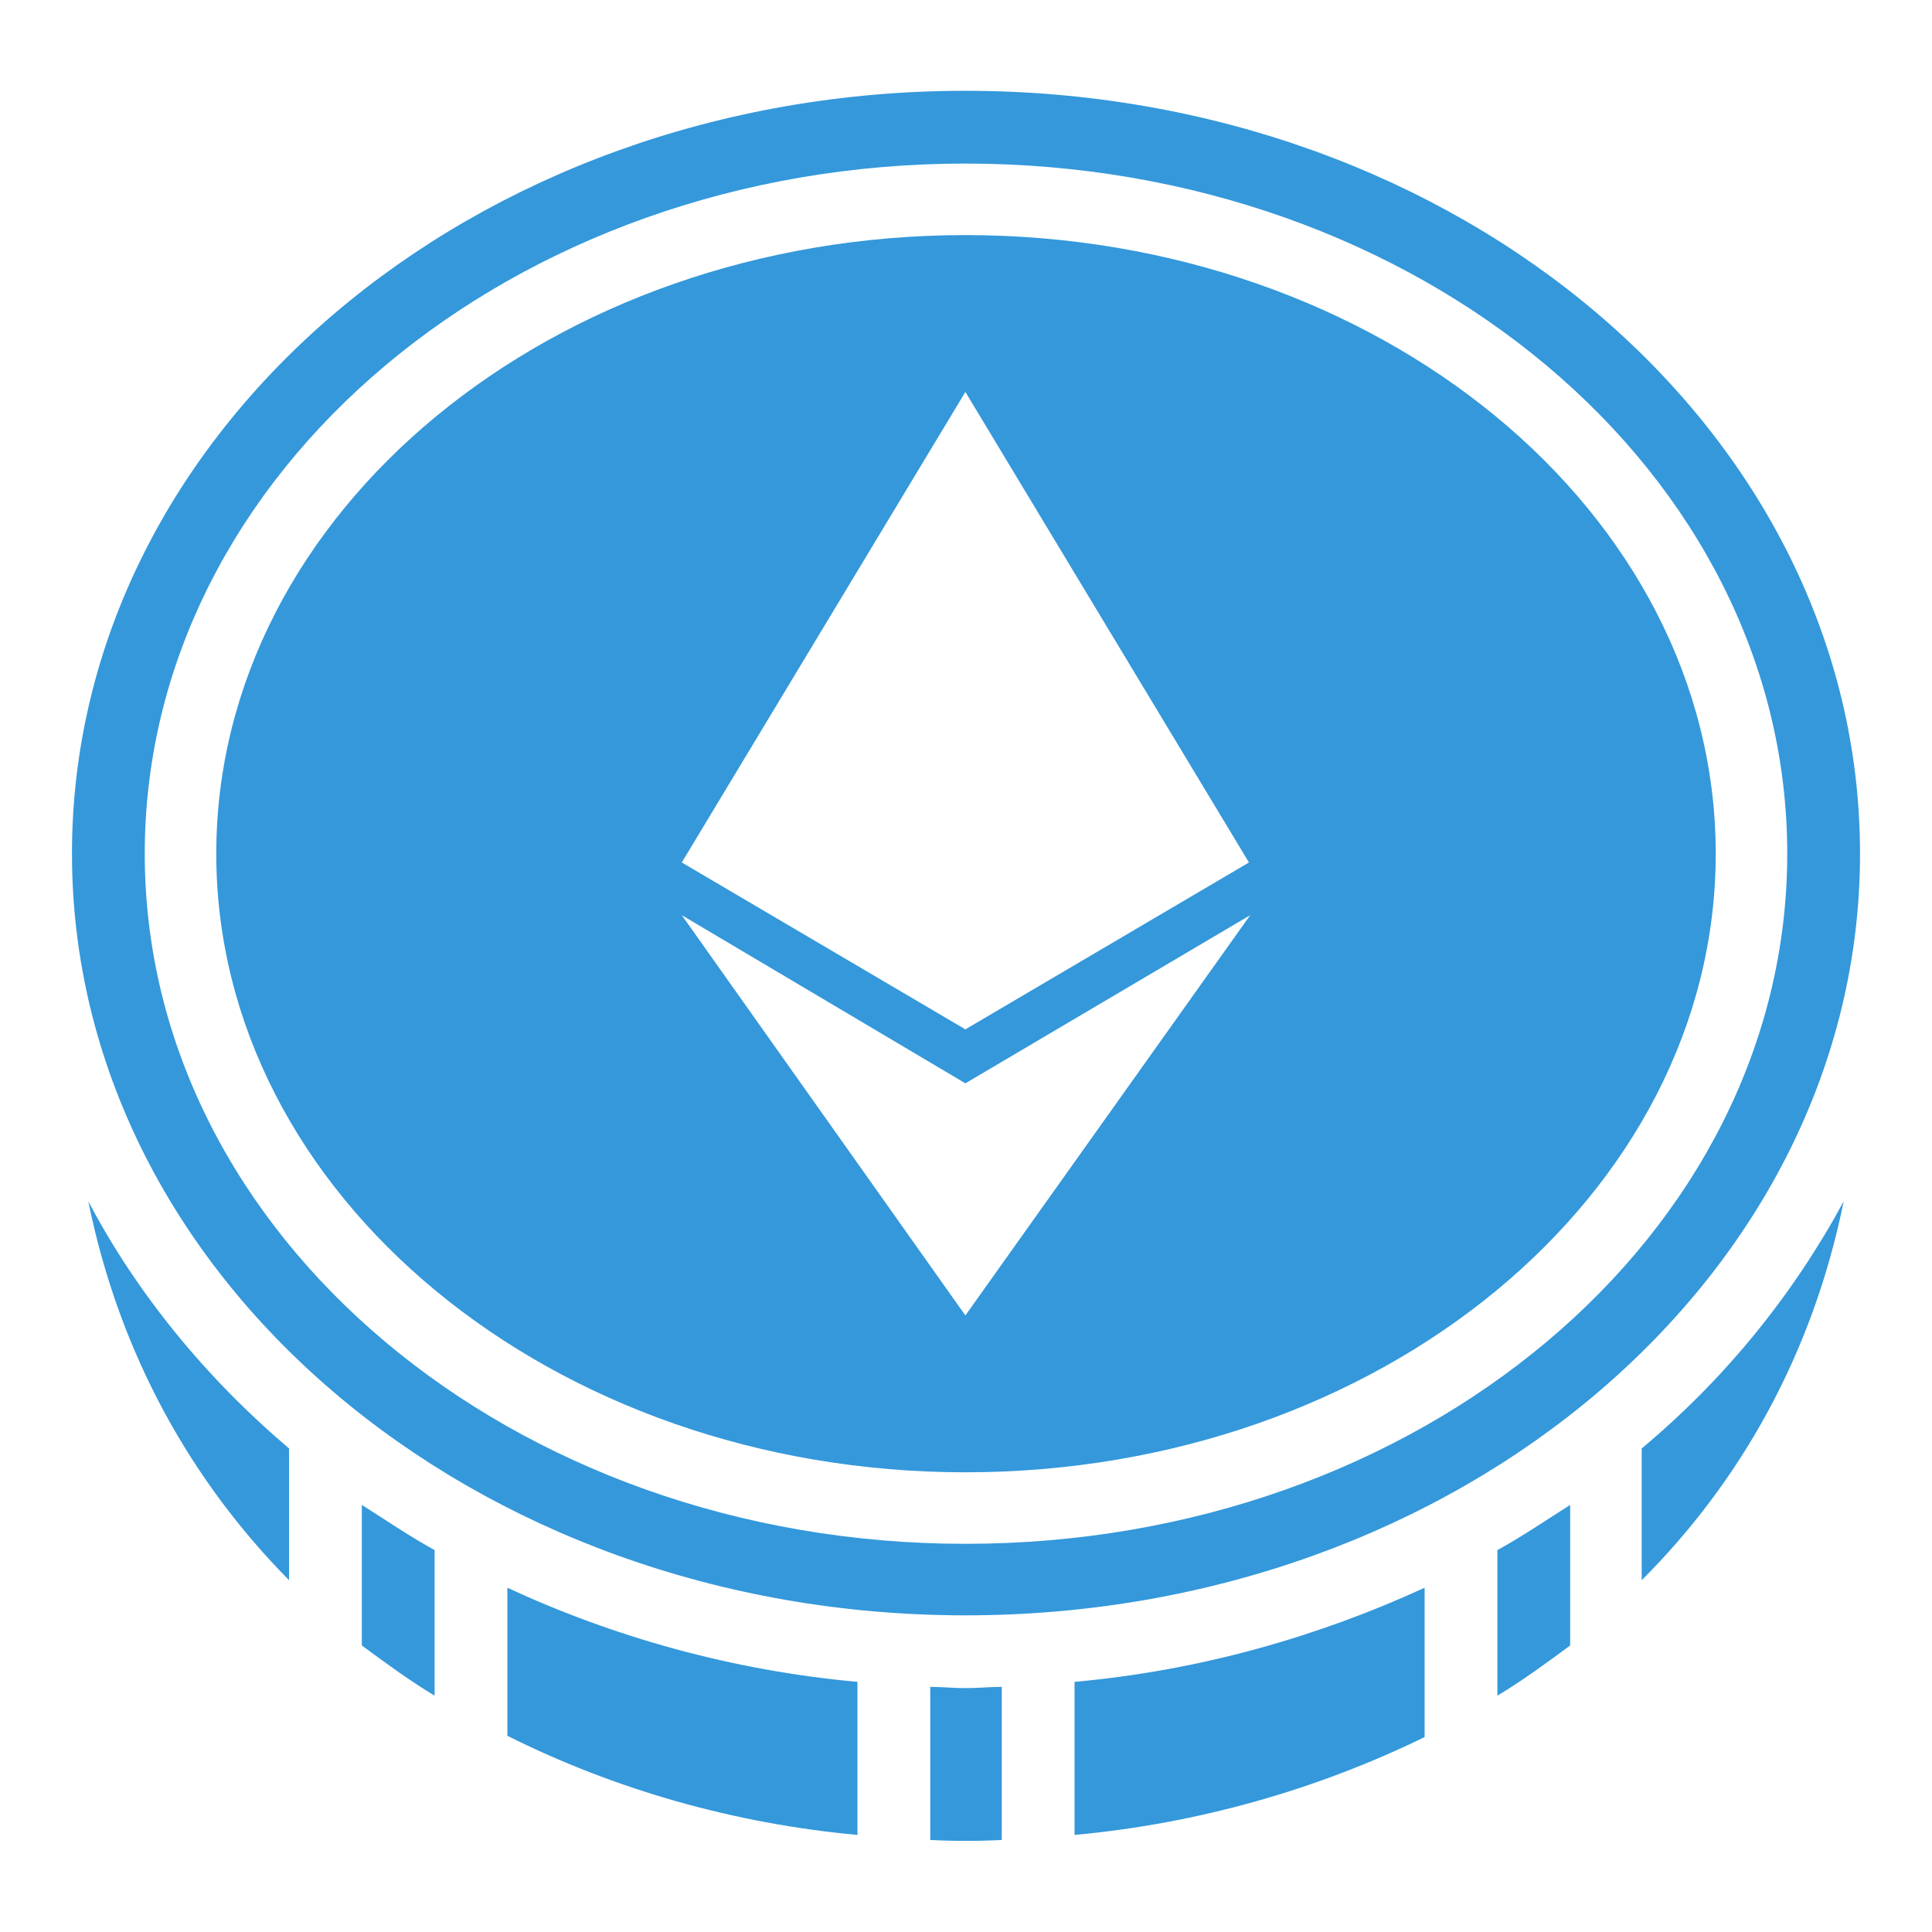
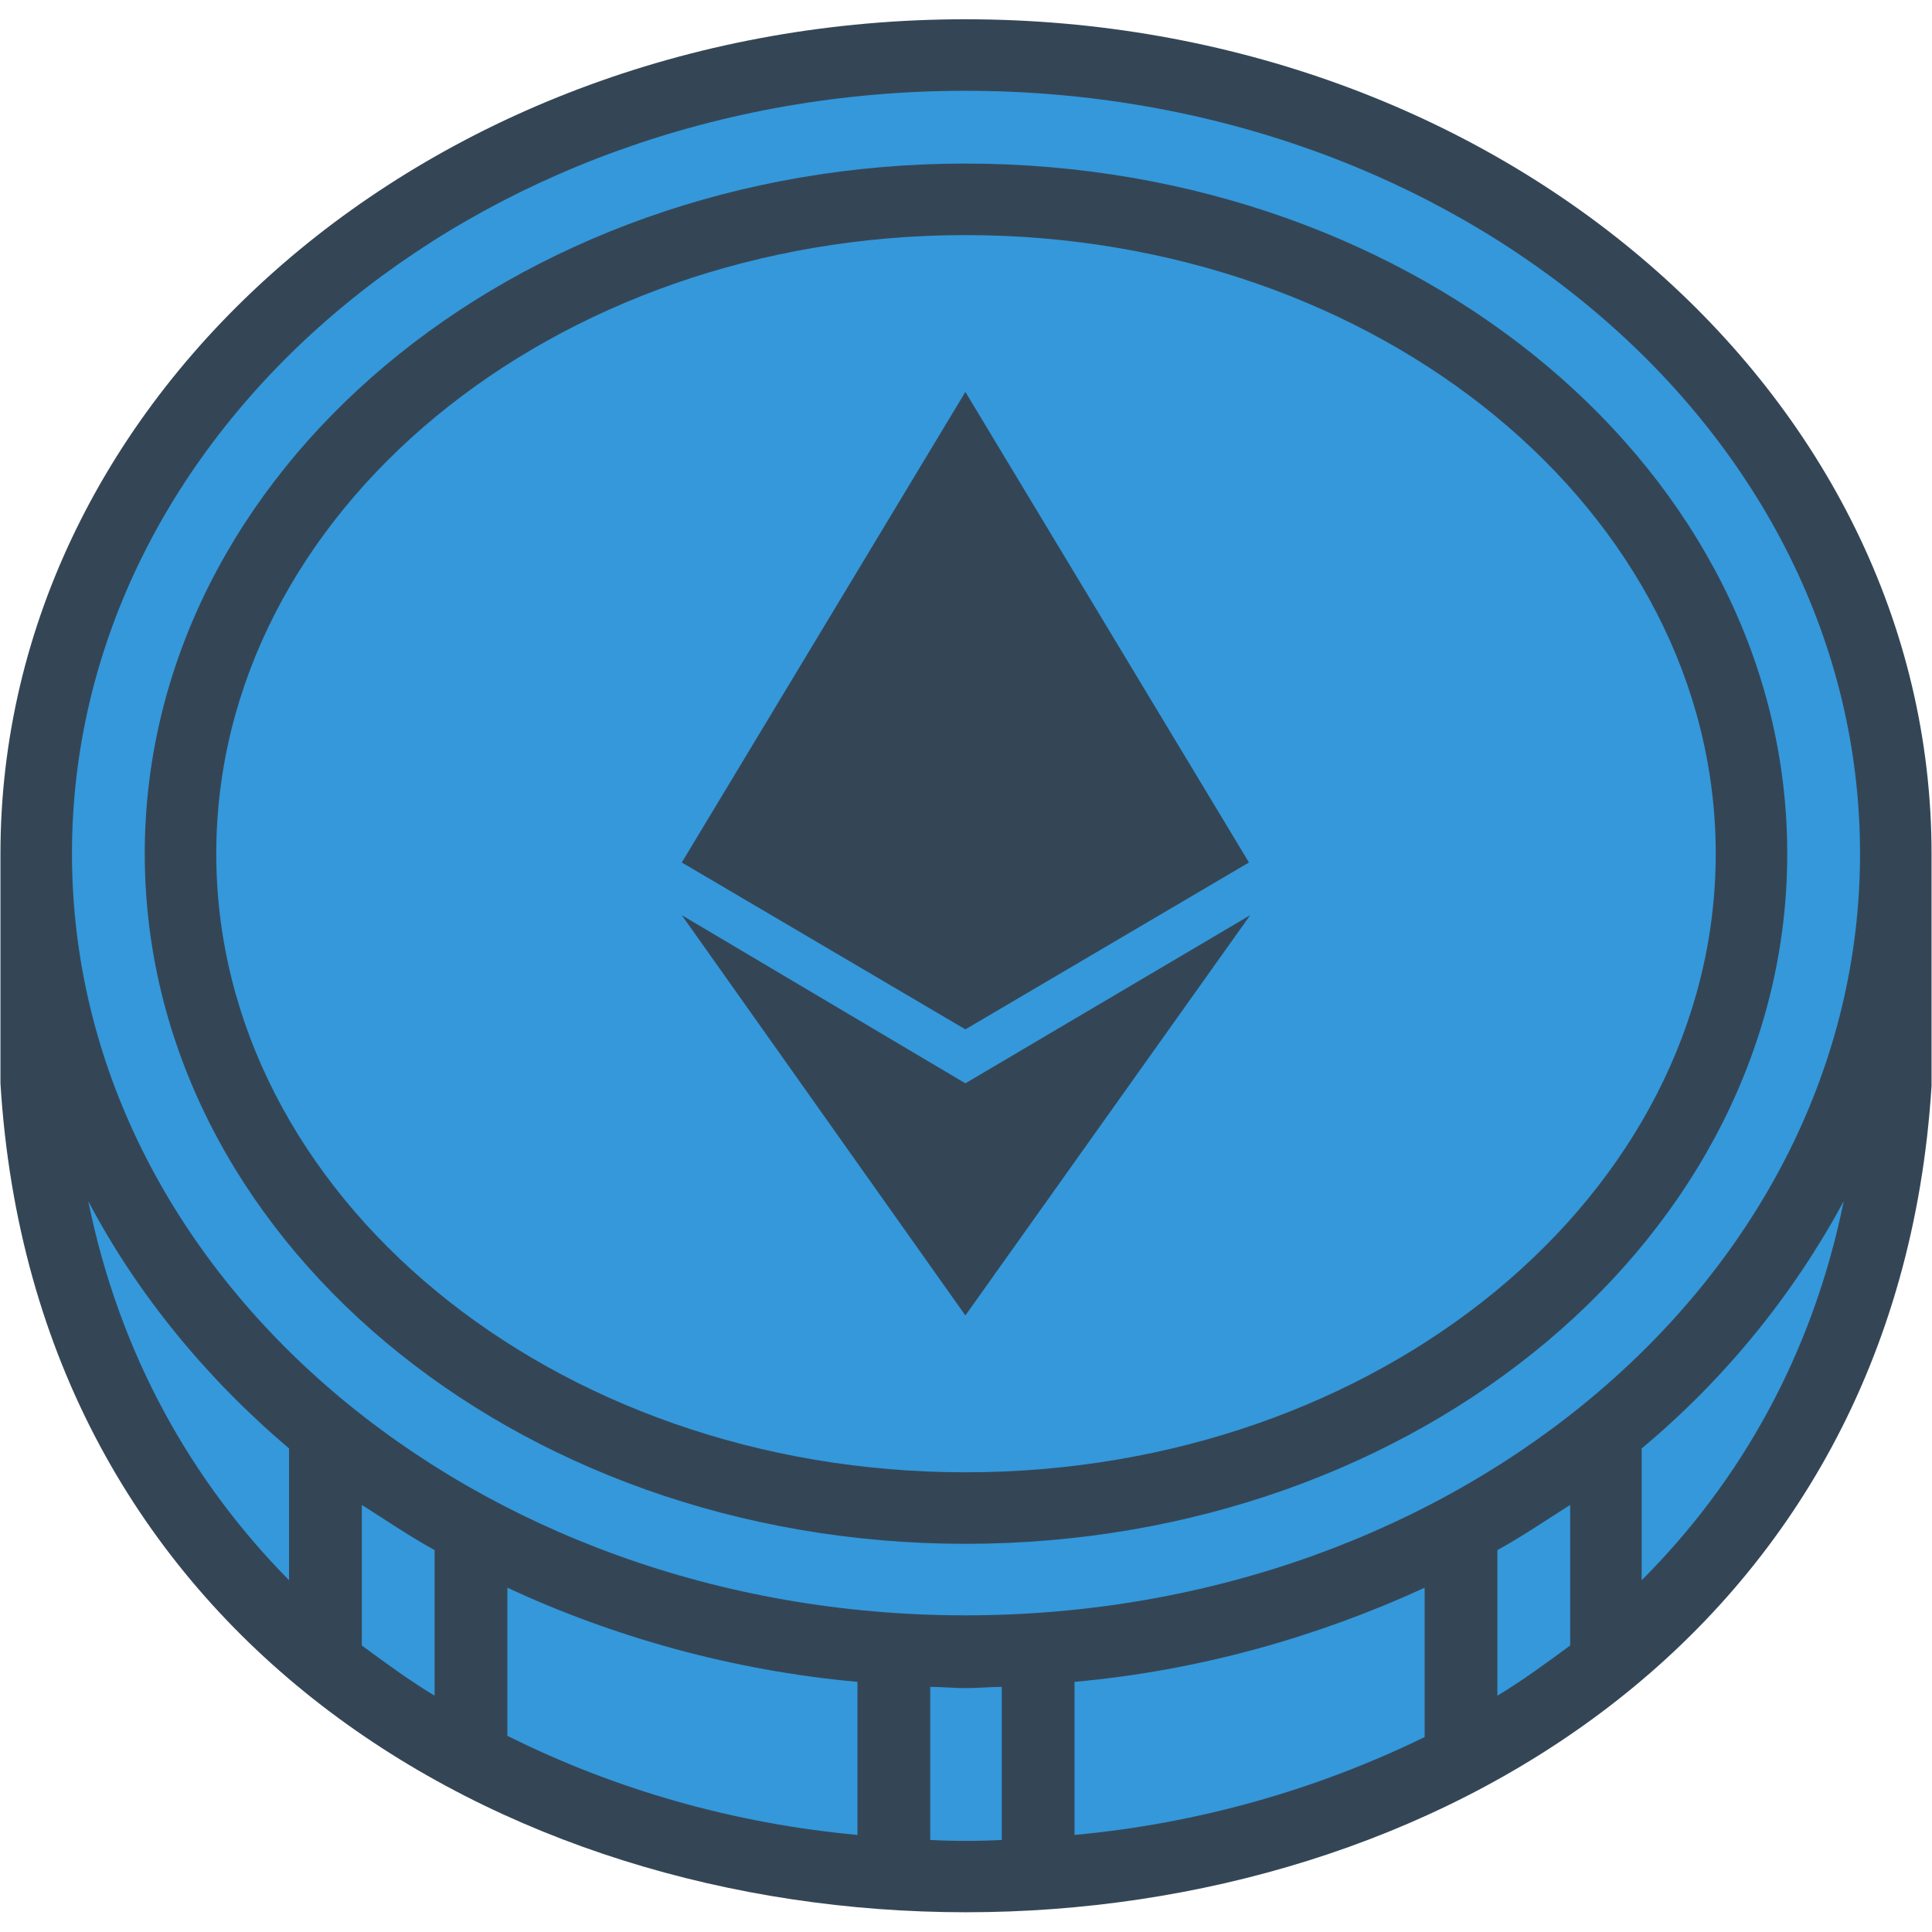
<svg xmlns="http://www.w3.org/2000/svg" id="Layer_1" enable-background="new 0 0 401 393" height="512" viewBox="0 0 401 393" width="512">
  <g id="Layer_x0020_1" clip-rule="evenodd" fill-rule="evenodd">
-     <path d="m200.37 0c110.686 0 200.537 77.61 200.537 173.191v48.181c-14.324 228.664-386.75 228.924-400.813-.521 0-15.887 0-31.773 0-47.66-.001-95.581 89.59-173.191 200.276-173.191z" fill="none" />
+     <path d="m200.37 0c110.686 0 200.537 77.61 200.537 173.191v48.181c-14.324 228.664-386.75 228.924-400.813-.521 0-15.887 0-31.773 0-47.66-.001-95.581 89.59-173.191 200.276-173.191z" fill="#344656" />
    <g id="_2320296257824" fill="#3498DB">
      <path d="m18.324 245.332c6.511 32.034 21.616 58.338 41.67 78.652v-27.346c-17.189-14.584-31.513-32.034-41.67-51.306zm56.775 92.195c4.948 3.646 9.897 7.292 15.105 10.418v-30.211c-5.209-2.865-10.157-6.25-15.105-9.376zm30.211 18.751c22.398 11.199 47.139 18.231 72.662 20.575v-31.773c-26.044-2.344-50.785-9.376-72.662-19.533zm87.768 21.617c4.948.26 9.897.26 14.845 0v-31.773c-2.344 0-4.948.26-7.553.26-2.344 0-4.948-.26-7.292-.26zm29.95-1.042c25.523-2.344 50.264-9.376 72.662-20.314v-30.992c-22.137 10.157-46.618 17.189-72.662 19.533zm87.767-28.909c5.209-3.125 10.157-6.771 15.105-10.417v-29.169c-4.948 3.125-9.897 6.511-15.105 9.376zm29.95-23.96c20.314-20.314 35.419-46.618 41.93-78.652-10.417 19.272-24.481 36.722-41.93 51.306z" />
      <path d="m200.37 14.845c102.612 0 185.692 70.839 185.692 158.346 0 87.247-83.08 158.085-185.692 158.085-102.352 0-185.431-70.839-185.431-158.085-.001-87.507 83.079-158.346 185.431-158.346zm0 15.105c94.278 0 170.586 64.068 170.586 143.241s-76.308 143.24-170.586 143.24c-94.018 0-170.326-64.068-170.326-143.241s76.308-143.24 170.326-143.24z" />
      <path d="m200.37 44.795c85.944 0 155.742 57.557 155.742 128.396s-69.798 128.395-155.742 128.395c-85.684 0-155.481-57.557-155.481-128.396s69.797-128.395 155.481-128.395zm0 32.555-58.859 97.664 58.859 34.638 58.859-34.638zm0 143.501-58.859-34.899 58.859 83.079 59.119-83.08z" />
    </g>
  </g>
</svg>
